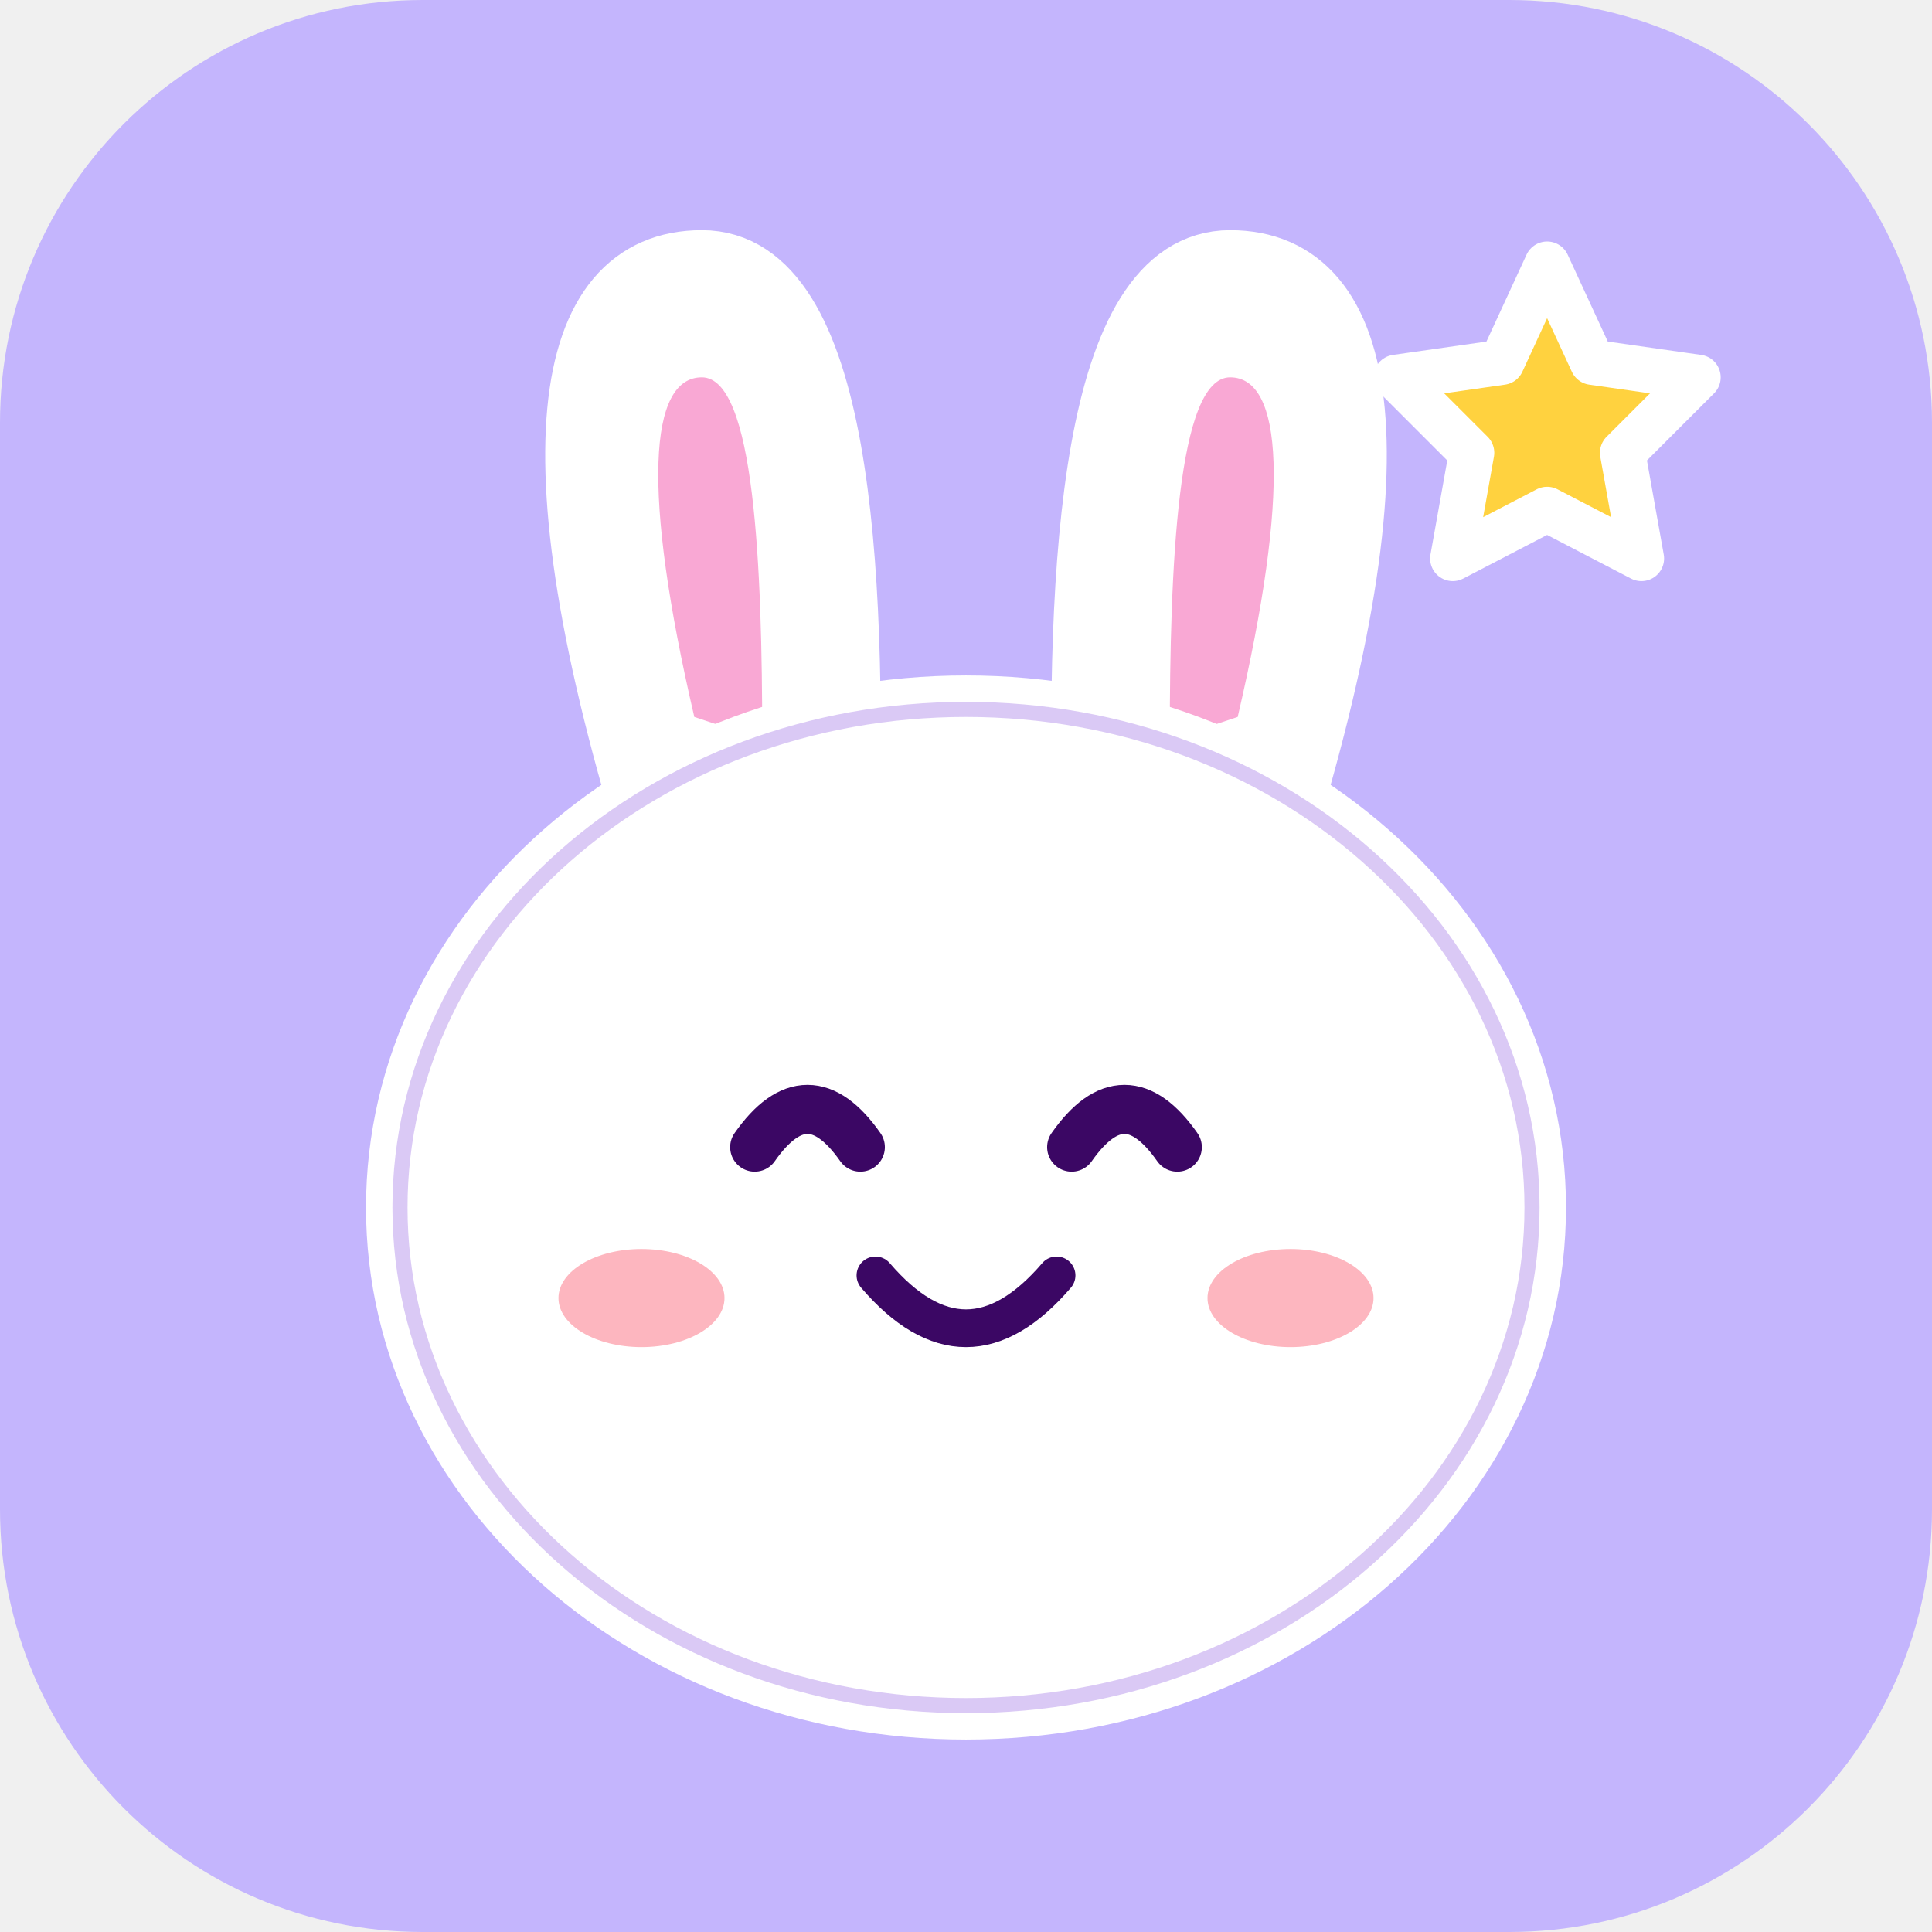
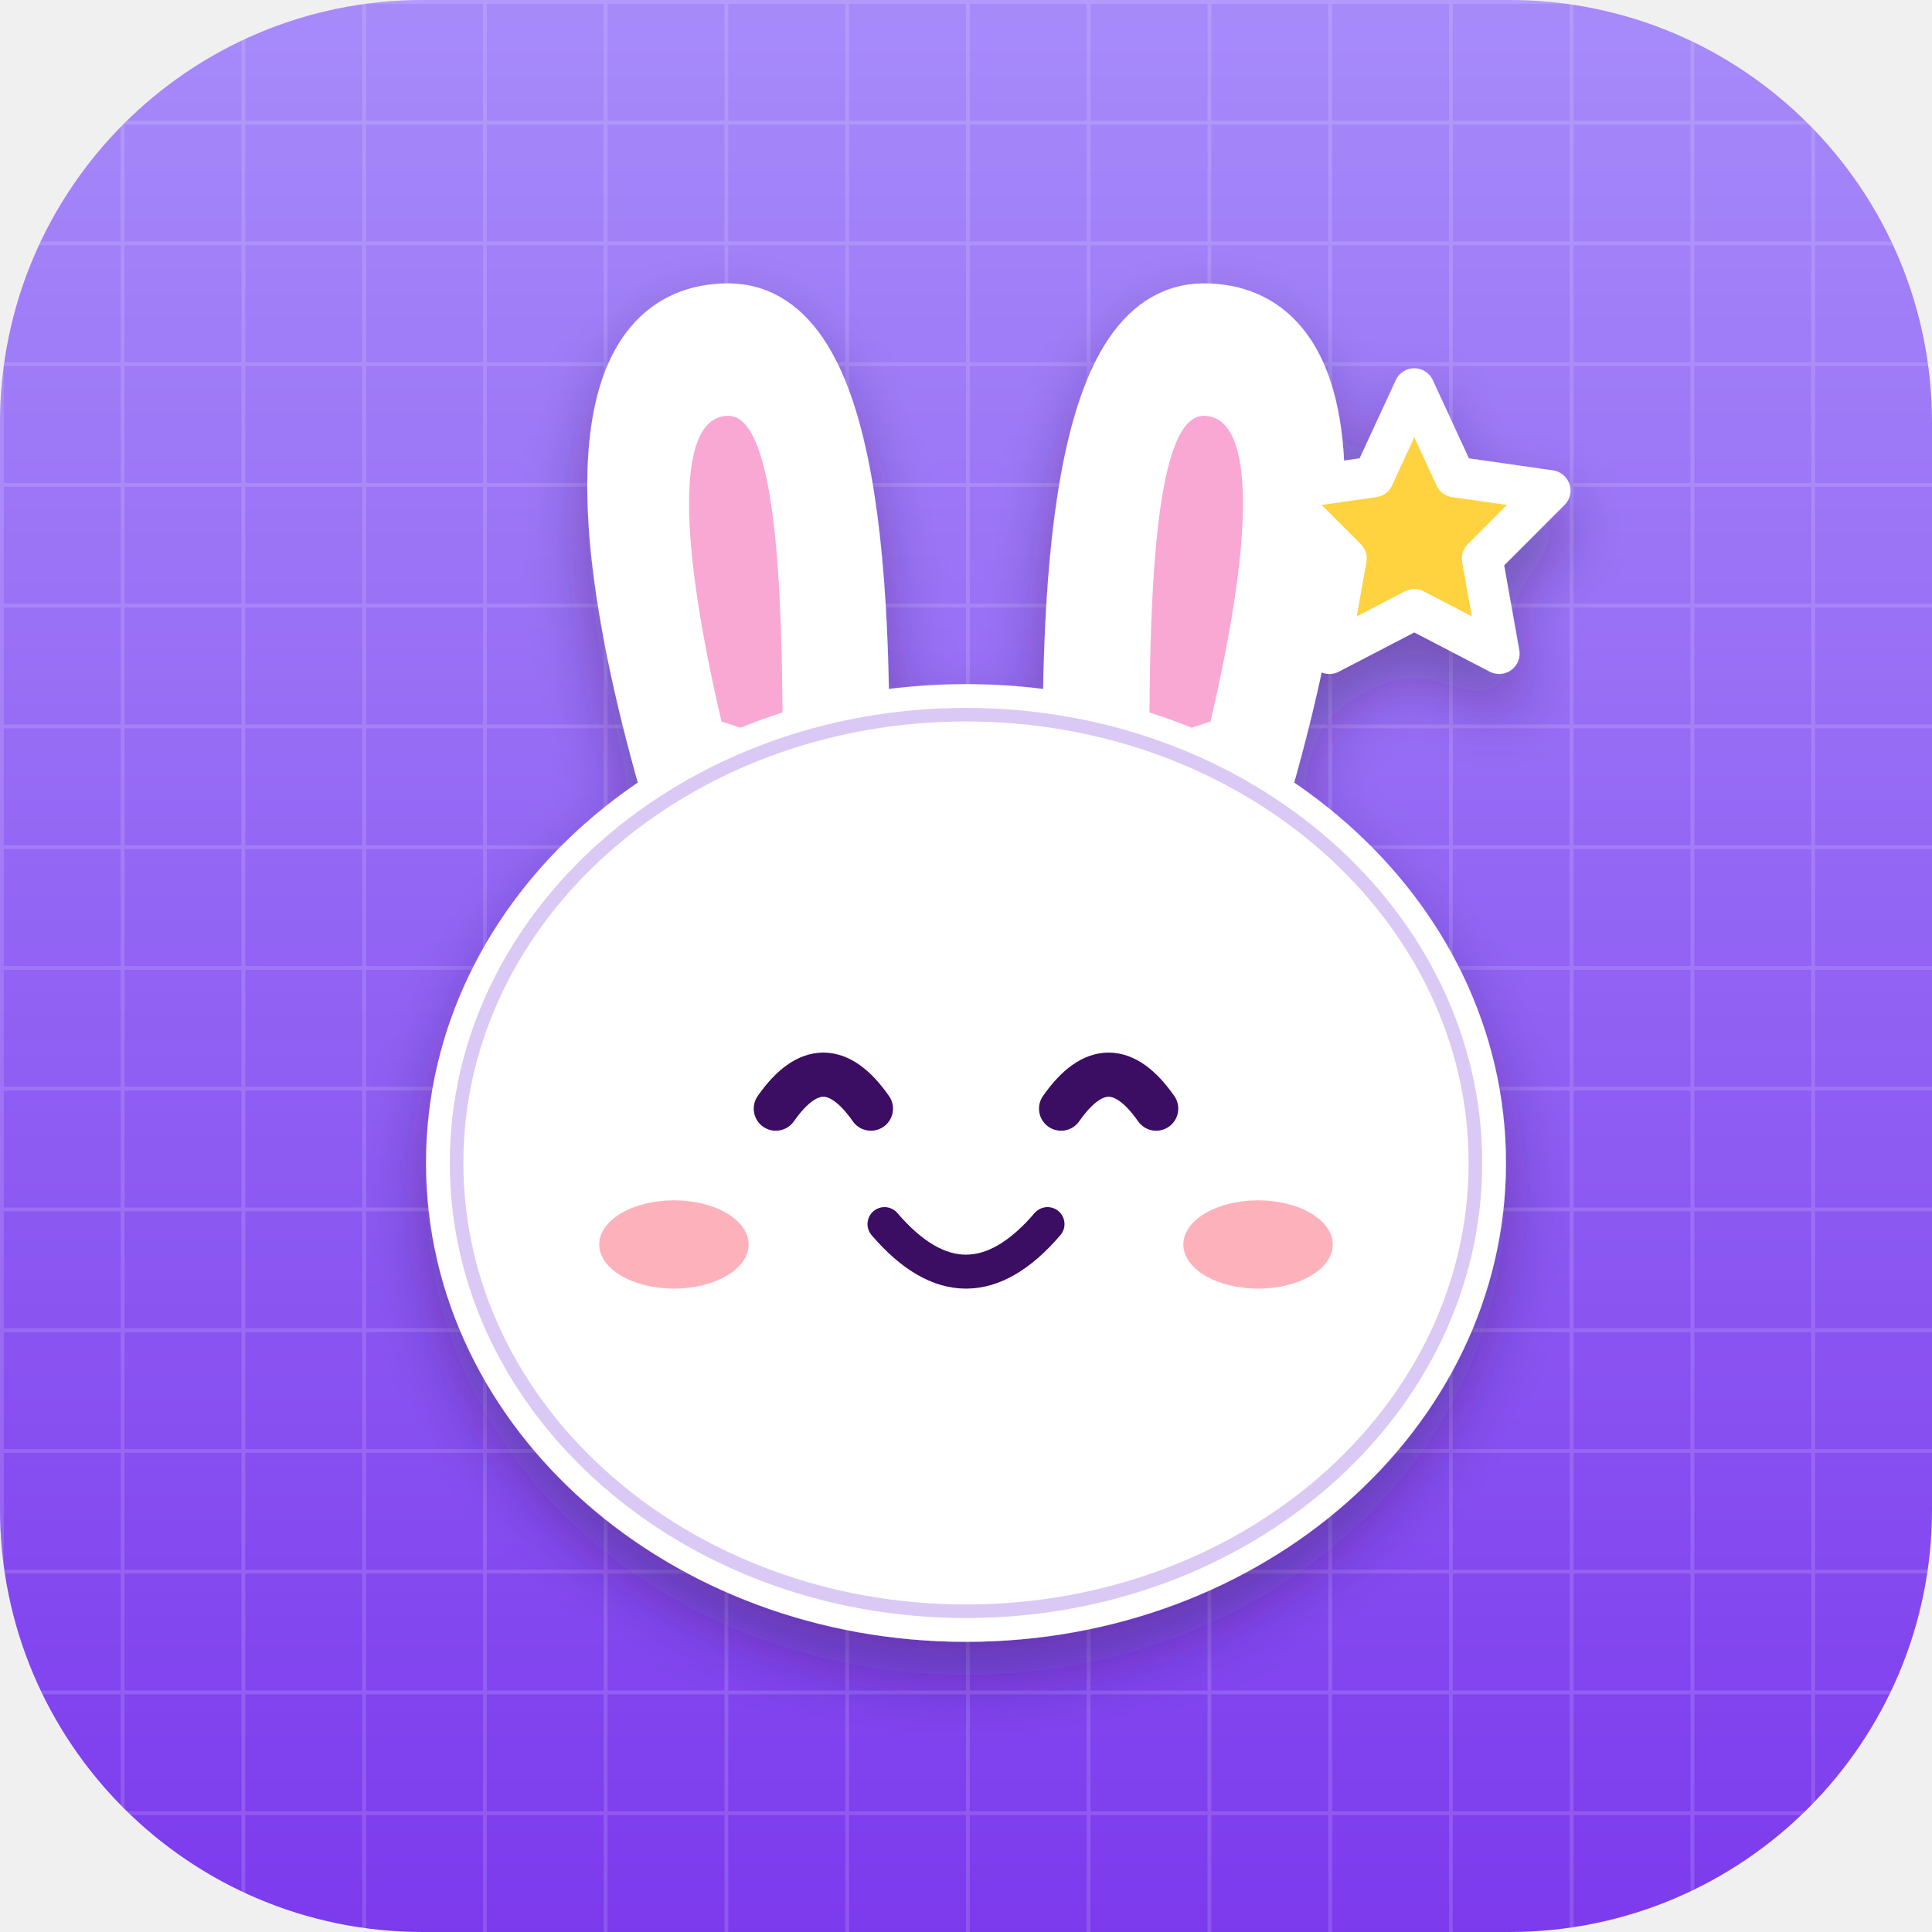
<svg xmlns="http://www.w3.org/2000/svg" viewBox="0 0 512 512">
-   <rect width="512" height="512" rx="112" fill="#c4b5fd" />
-   <g stroke="#fff" stroke-width="18" stroke-linejoin="round" stroke-linecap="round">
-     <path d="M176 232 C140 120 150 70 186 70 C222 70 226 150 224 224 Z" fill="#fff" />
-     <path d="M336 232 C372 120 362 70 326 70 C290 70 286 150 288 224 Z" fill="#fff" />
+   <defs>
+     <linearGradient id="bg" x1="0" y1="0" x2="0" y2="1">
+       <stop offset="0" stop-color="#a78bfa" />
+       <stop offset="1" stop-color="#7c3aed" />
+     </linearGradient>
+     <pattern id="grid" width="32" height="32" patternUnits="userSpaceOnUse">
+       <path d="M32 0H0V32" fill="none" stroke="#fff" stroke-opacity=".14" stroke-width="2" />
+     </pattern>
+     <filter id="sticker" x="-10%" y="-10%" width="120%" height="125%">
+       <feDropShadow dx="0" dy="10" stdDeviation="9" flood-color="#2a1b3d" flood-opacity=".35" />
+     </filter>
+   </defs>
+   <rect width="512" height="512" rx="112" fill="url(#bg)" />
+   <rect width="512" height="512" rx="112" fill="url(#grid)" />
+   <g transform="translate(256 256) scale(0.9) translate(-256 -262)" filter="url(#sticker)">
+     <g stroke="#fff" stroke-width="18" stroke-linejoin="round" stroke-linecap="round">
+       <path d="M176 232 C140 120 150 70 186 70 C222 70 226 150 224 224 Z" fill="#fff" />
+       <path d="M336 232 C372 120 362 70 326 70 C290 70 286 150 288 224 Z" fill="#fff" />
+     </g>
+     <path d="M184 190 C170 130 172 100 186 100 C200 100 202 150 202 196 Z" fill="#f9a8d4" />
+     <path d="M328 190 C342 130 340 100 326 100 C312 100 310 150 310 196 Z" fill="#f9a8d4" />
+     <ellipse cx="256" cy="320" rx="150" ry="132" fill="#fff" stroke="#fff" stroke-width="18" />
+     <ellipse cx="256" cy="320" rx="150" ry="132" fill="#fff" stroke="#6d28d9" stroke-opacity=".25" stroke-width="4" />
+     <path d="M200 304 q14 -20 28 0 M284 304 q14 -20 28 0" stroke="#3b0764" stroke-width="13" fill="none" stroke-linecap="round" />
+     <ellipse cx="170" cy="344" rx="22" ry="13" fill="#fda4af" opacity=".85" />
+     <ellipse cx="342" cy="344" rx="22" ry="13" fill="#fda4af" opacity=".85" />
+     <path d="M232 338 q24 28 48 0" stroke="#3b0764" stroke-width="10" fill="none" stroke-linecap="round" />
+     <path transform="translate(-22 22)" d="M410 70 l12 26 l28 4 l-20 20 l5 28 l-25 -13 l-25 13 l5 -28 l-20 -20 l28 -4 z" fill="#ffd23f" stroke="#fff" stroke-width="12" stroke-linejoin="round" />
  </g>
-   <path d="M184 190 C170 130 172 100 186 100 C200 100 202 150 202 196 Z" fill="#f9a8d4" />
-   <path d="M328 190 C342 130 340 100 326 100 C312 100 310 150 310 196 Z" fill="#f9a8d4" />
-   <ellipse cx="256" cy="320" rx="150" ry="132" fill="#fff" stroke="#fff" stroke-width="18" />
-   <ellipse cx="256" cy="320" rx="150" ry="132" fill="#fff" stroke="#6d28d9" stroke-opacity=".25" stroke-width="4" />
-   <path d="M200 304 q14 -20 28 0 M284 304 q14 -20 28 0" stroke="#3b0764" stroke-width="13" fill="none" stroke-linecap="round" />
-   <ellipse cx="170" cy="344" rx="22" ry="13" fill="#fda4af" opacity=".8" />
-   <ellipse cx="342" cy="344" rx="22" ry="13" fill="#fda4af" opacity=".8" />
-   <path d="M232 338 q24 28 48 0" stroke="#3b0764" stroke-width="10" fill="none" stroke-linecap="round" />
-   <path d="M410 70 l12 26 l28 4 l-20 20 l5 28 l-25 -13 l-25 13 l5 -28 l-20 -20 l28 -4 z" fill="#ffd23f" stroke="#fff" stroke-width="12" stroke-linejoin="round" />
</svg>
